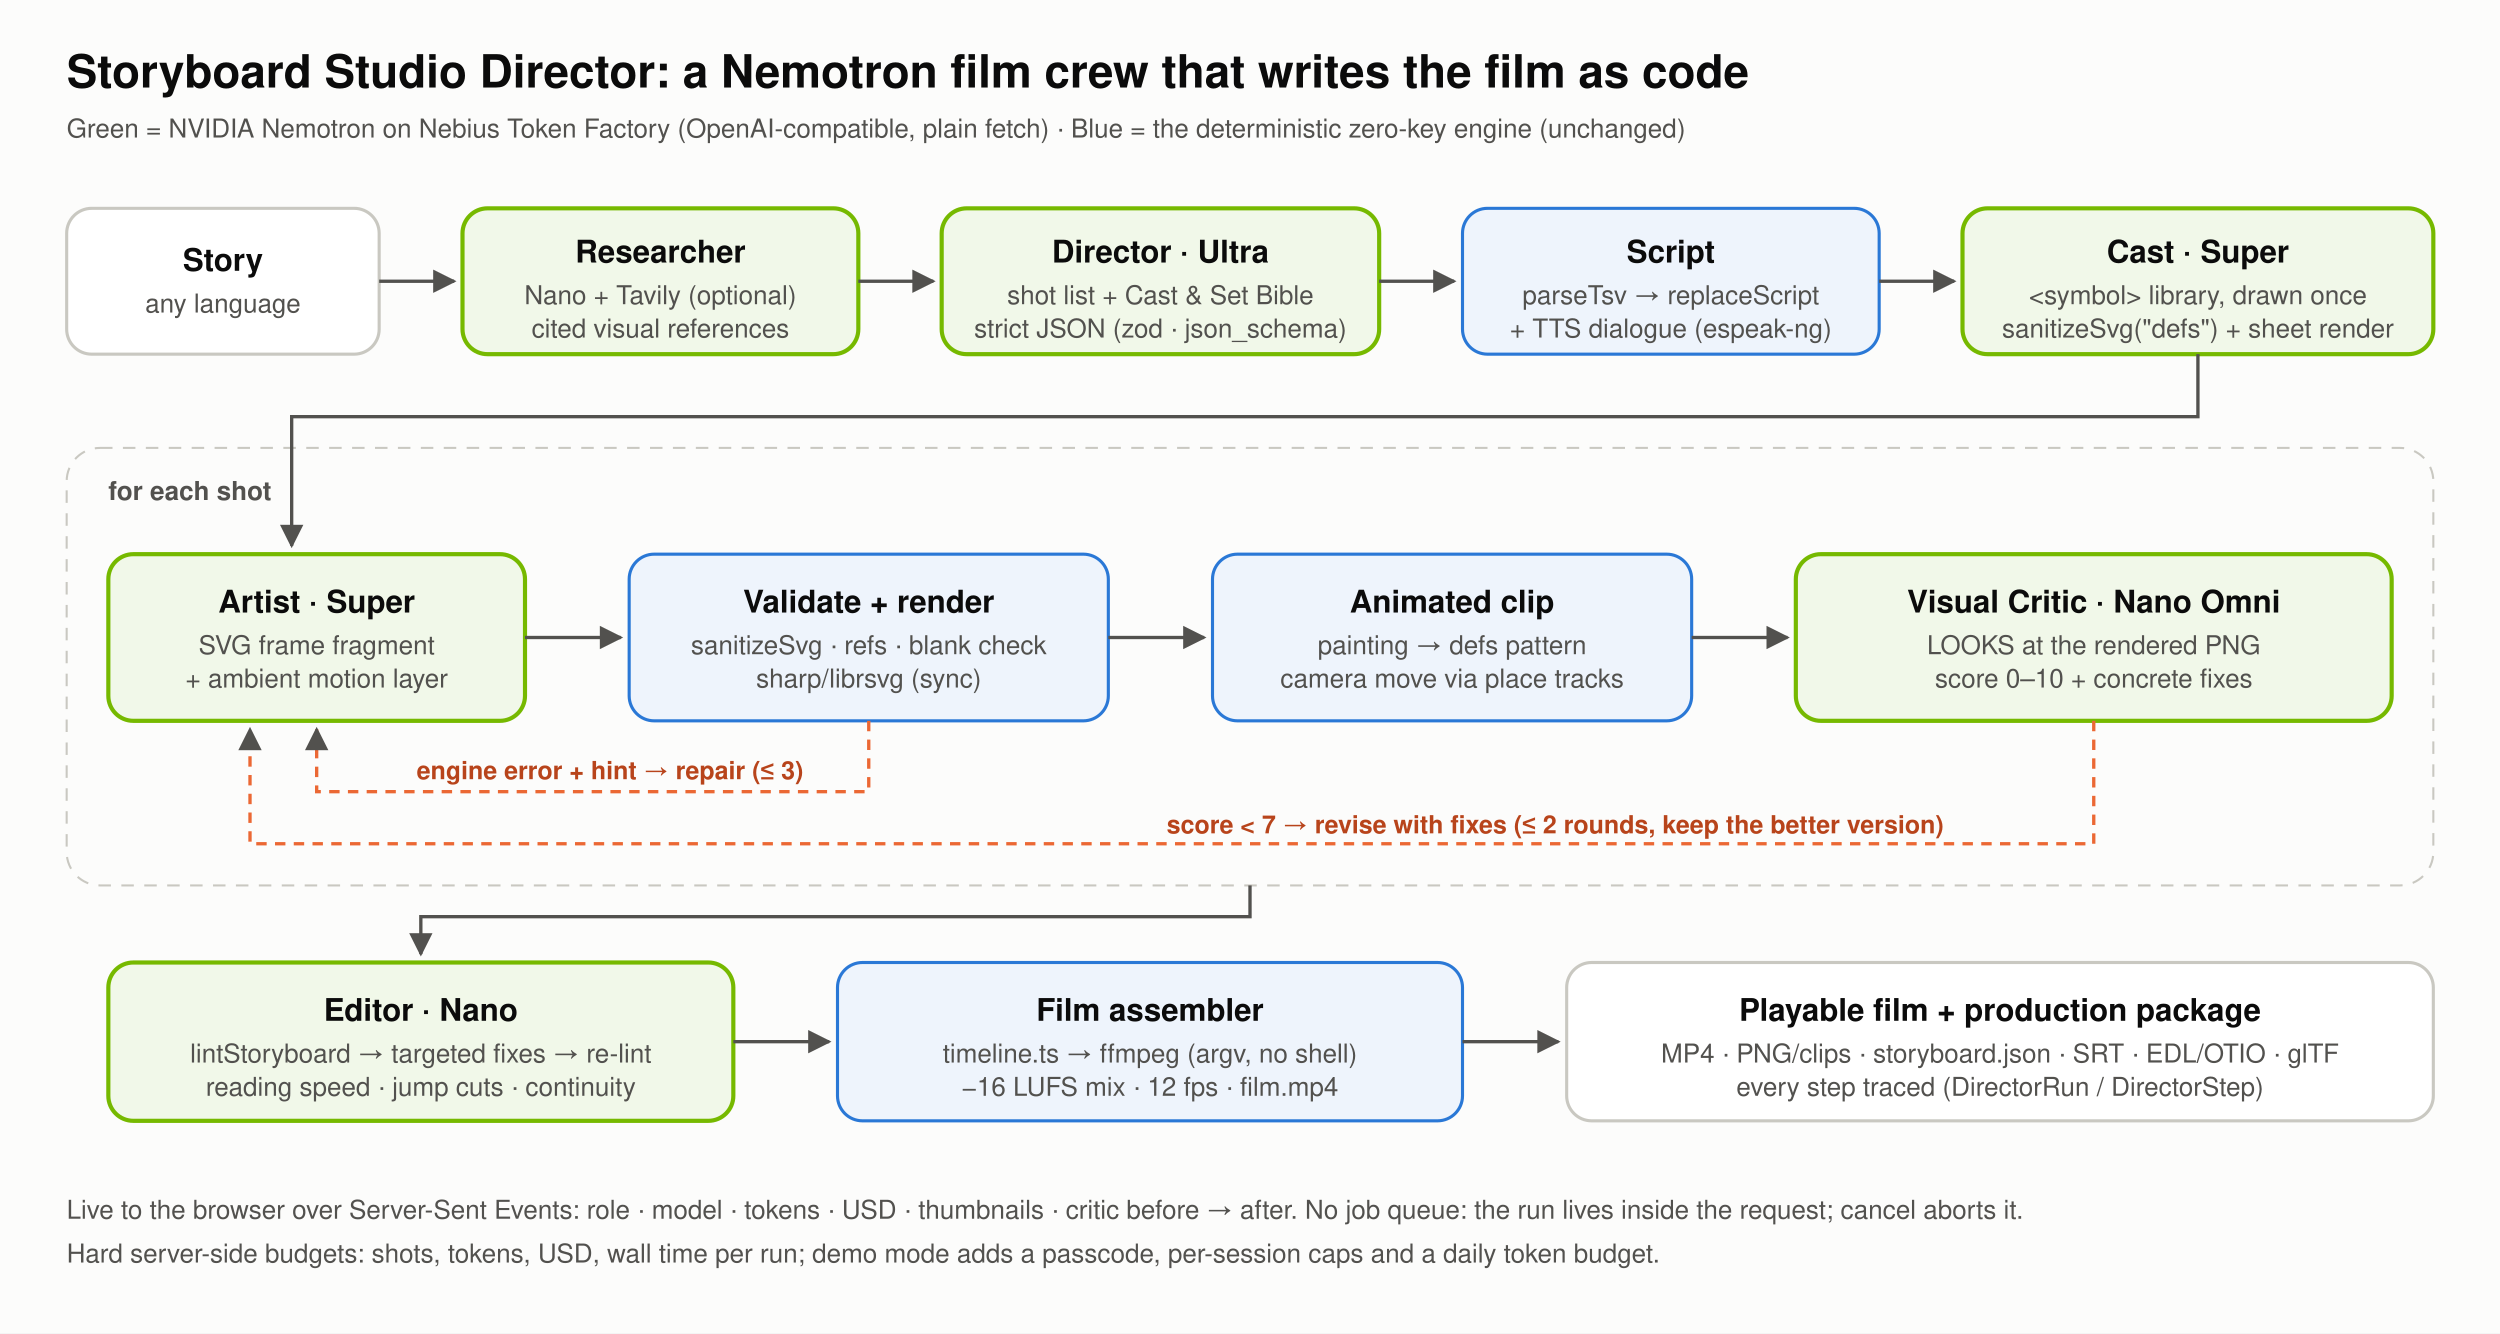
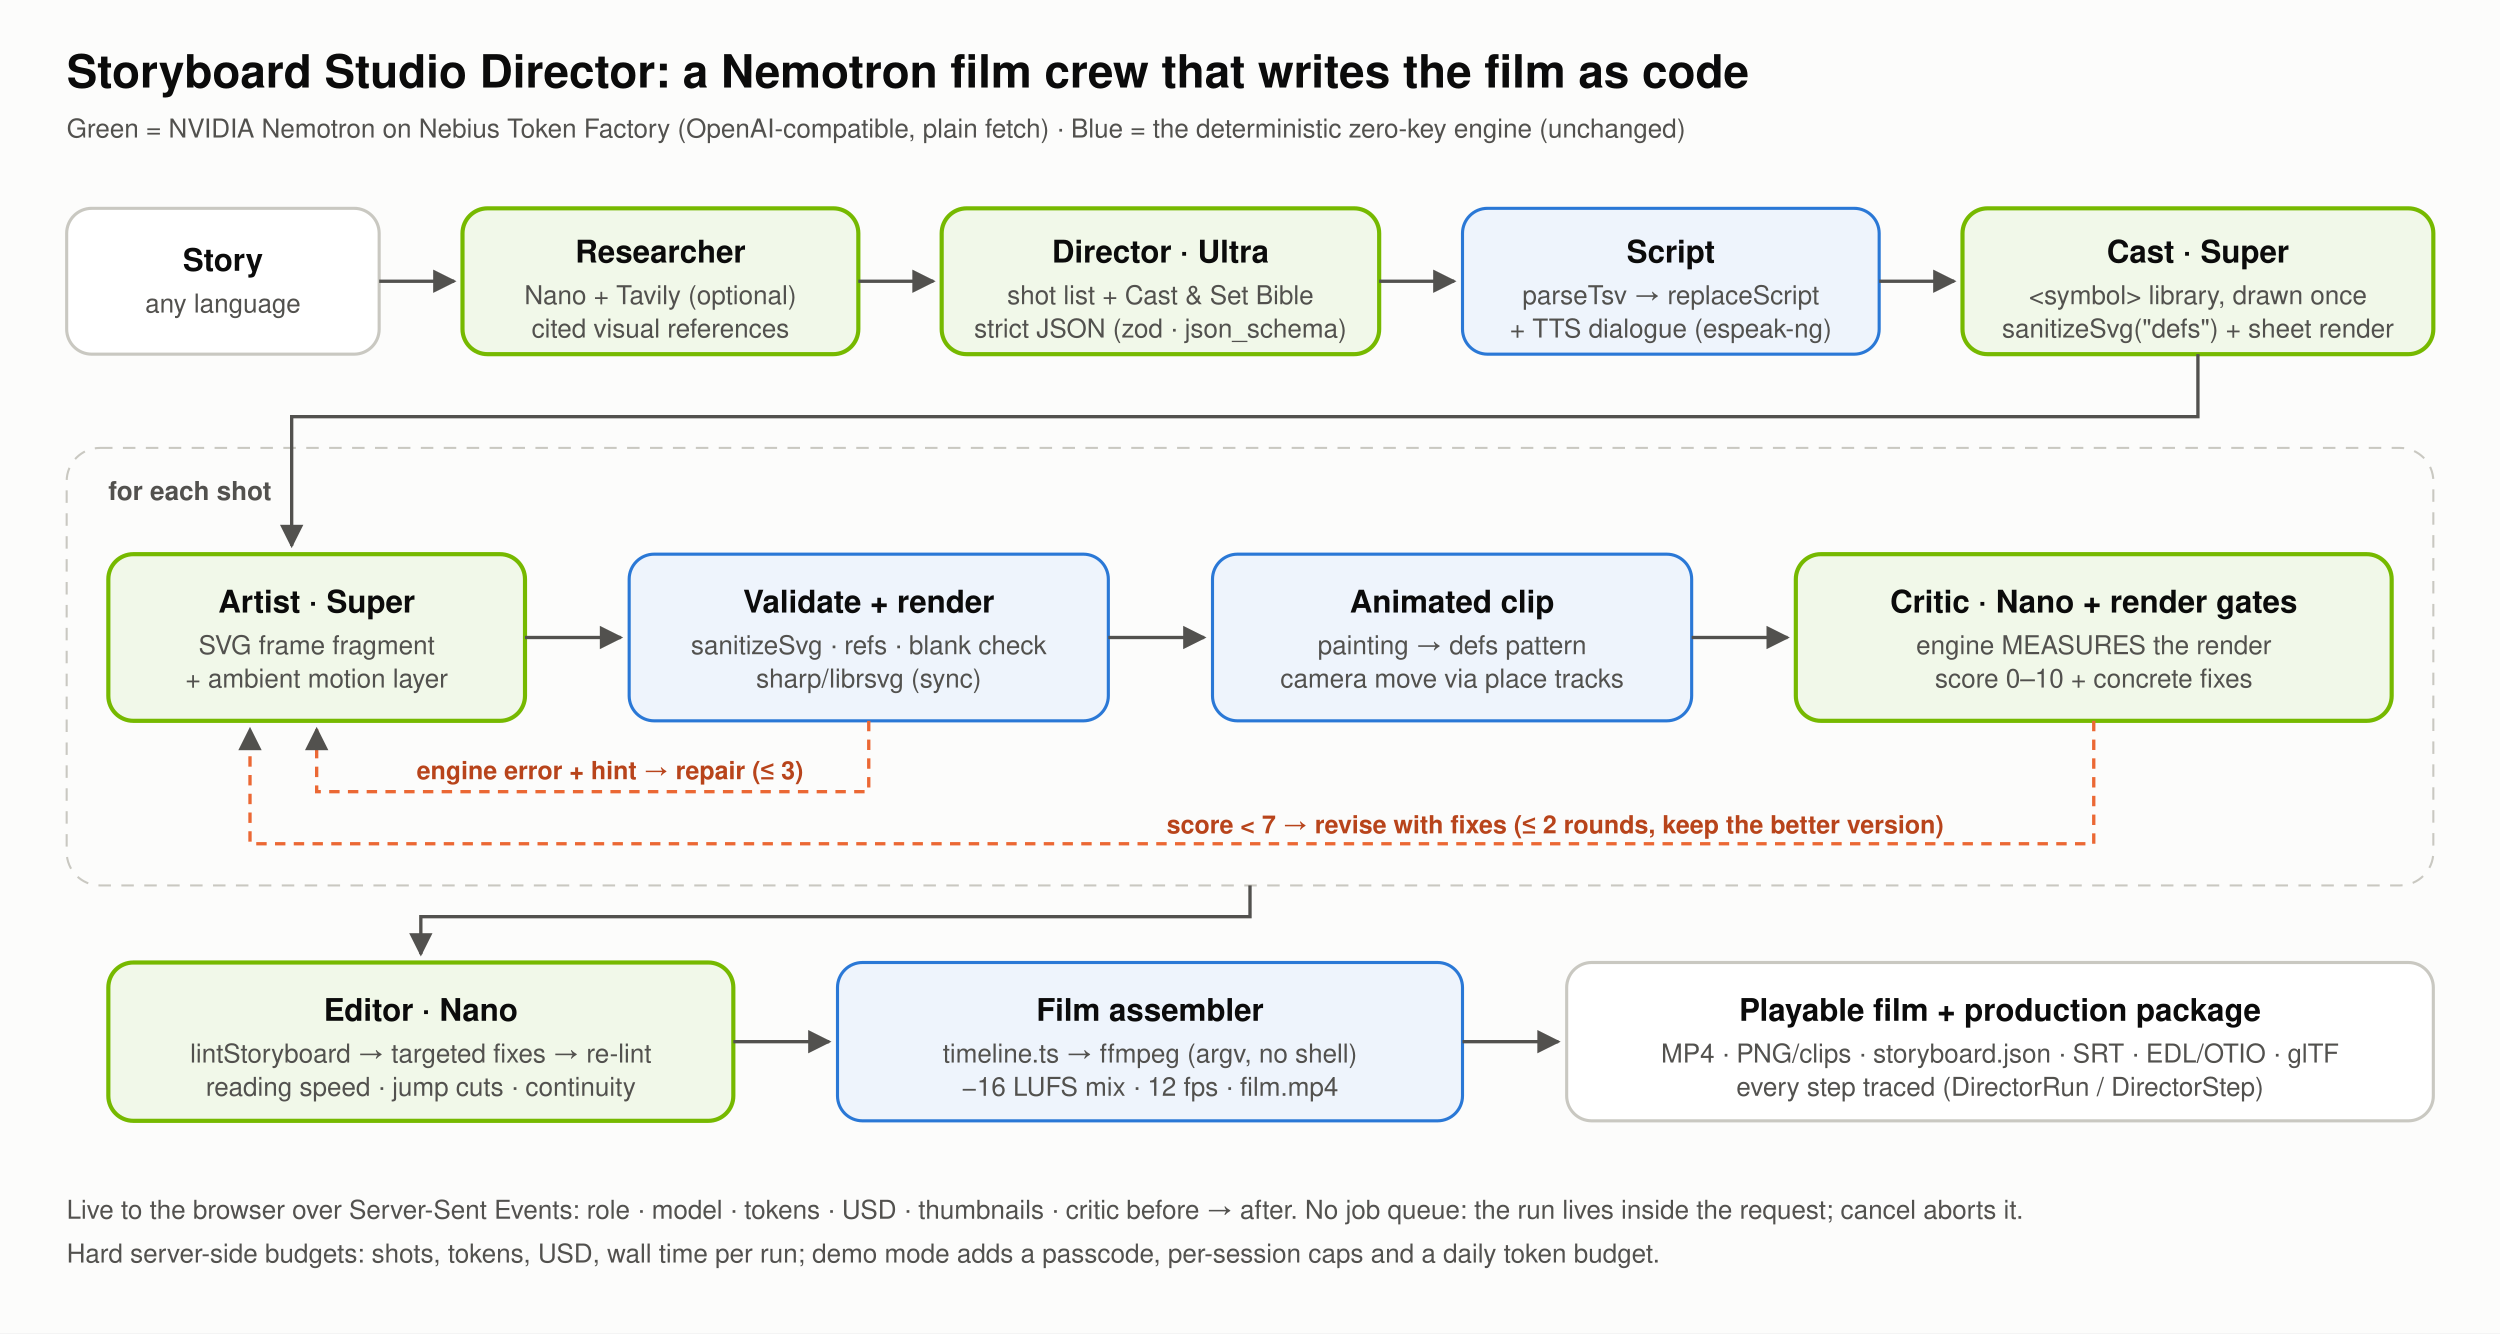
<svg xmlns="http://www.w3.org/2000/svg" viewBox="0 0 1200 640" width="1200" height="640" font-family="Helvetica, Arial, sans-serif">
  <defs>
    <marker id="arrow" viewBox="0 0 10 10" refX="9" refY="5" markerWidth="7" markerHeight="7" orient="auto-start-reverse">
      <path d="M0 0 L10 5 L0 10 z" fill="#52514e" />
    </marker>
    <style>
      .box { fill: #ffffff; stroke: #c9c8c1; stroke-width: 1.5; }
      .nv { fill: #f1f8e9; stroke: #76b900; stroke-width: 2; }
      .eng { fill: #eef4fc; stroke: #2a78d6; stroke-width: 1.5; }
      .t { font-size: 15px; fill: #0b0b0b; font-weight: 700; }
      .s { font-size: 12.5px; fill: #52514e; }
      .l { stroke: #52514e; stroke-width: 1.6; fill: none; marker-end: url(#arrow); }
      .loop { stroke: #eb6834; stroke-width: 1.6; fill: none; stroke-dasharray: 5 4; marker-end: url(#arrow); }
      .lt { font-size: 12px; fill: #b8441b; font-weight: 700; }
    </style>
  </defs>
  <rect width="1200" height="640" fill="#fcfcfb" />
  <text x="32" y="42" font-size="22" font-weight="700" fill="#0b0b0b">Storyboard Studio Director: a Nemotron film crew that writes the film as code</text>
  <text x="32" y="66" class="s">Green = NVIDIA Nemotron on Nebius Token Factory (OpenAI-compatible, plain fetch) · Blue = the deterministic zero-key engine (unchanged)</text>
  <rect x="32" y="100" width="150" height="70" rx="12" class="box" />
  <text x="107" y="130" text-anchor="middle" class="t">Story</text>
  <text x="107" y="150" text-anchor="middle" class="s">any language</text>
  <rect x="222" y="100" width="190" height="70" rx="12" class="nv" />
  <text x="317" y="126" text-anchor="middle" class="t">Researcher</text>
  <text x="317" y="146" text-anchor="middle" class="s">Nano + Tavily (optional)</text>
  <text x="317" y="162" text-anchor="middle" class="s">cited visual references</text>
  <rect x="452" y="100" width="210" height="70" rx="12" class="nv" />
  <text x="557" y="126" text-anchor="middle" class="t">Director · Ultra</text>
  <text x="557" y="146" text-anchor="middle" class="s">shot list + Cast &amp; Set Bible</text>
  <text x="557" y="162" text-anchor="middle" class="s">strict JSON (zod · json_schema)</text>
  <rect x="702" y="100" width="200" height="70" rx="12" class="eng" />
  <text x="802" y="126" text-anchor="middle" class="t">Script</text>
  <text x="802" y="146" text-anchor="middle" class="s">parseTsv → replaceScript</text>
  <text x="802" y="162" text-anchor="middle" class="s">+ TTS dialogue (espeak-ng)</text>
  <rect x="942" y="100" width="226" height="70" rx="12" class="nv" />
  <text x="1055" y="126" text-anchor="middle" class="t">Cast · Super</text>
  <text x="1055" y="146" text-anchor="middle" class="s">&lt;symbol&gt; library, drawn once</text>
  <text x="1055" y="162" text-anchor="middle" class="s">sanitizeSvg("defs") + sheet render</text>
  <path d="M182 135 H218" class="l" />
  <path d="M412 135 H448" class="l" />
  <path d="M662 135 H698" class="l" />
  <path d="M902 135 H938" class="l" />
  <rect x="32" y="215" width="1136" height="210" rx="16" fill="none" stroke="#c9c8c1" stroke-dasharray="6 5" />
  <text x="52" y="240" class="s" font-weight="700">for each shot</text>
  <path d="M1055 170 V200 H140 V262" class="l" />
  <rect x="52" y="266" width="200" height="80" rx="12" class="nv" />
  <text x="152" y="294" text-anchor="middle" class="t">Artist · Super</text>
  <text x="152" y="314" text-anchor="middle" class="s">SVG frame fragment</text>
  <text x="152" y="330" text-anchor="middle" class="s">+ ambient motion layer</text>
  <rect x="302" y="266" width="230" height="80" rx="12" class="eng" />
  <text x="417" y="294" text-anchor="middle" class="t">Validate + render</text>
  <text x="417" y="314" text-anchor="middle" class="s">sanitizeSvg · refs · blank check</text>
  <text x="417" y="330" text-anchor="middle" class="s">sharp/librsvg (sync)</text>
  <rect x="582" y="266" width="230" height="80" rx="12" class="eng" />
  <text x="697" y="294" text-anchor="middle" class="t">Animated clip</text>
  <text x="697" y="314" text-anchor="middle" class="s">painting → defs pattern</text>
  <text x="697" y="330" text-anchor="middle" class="s">camera move via place tracks</text>
  <rect x="862" y="266" width="286" height="80" rx="12" class="nv" />
-   <text x="1005" y="294" text-anchor="middle" class="t">Visual Critic · Nano Omni</text>
-   <text x="1005" y="314" text-anchor="middle" class="s">LOOKS at the rendered PNG</text>
+   <text x="1005" y="294" text-anchor="middle" class="t">Critic · Nano + render gates</text>
+   <text x="1005" y="314" text-anchor="middle" class="s">engine MEASURES the render</text>
  <text x="1005" y="330" text-anchor="middle" class="s">score 0–10 + concrete fixes</text>
  <path d="M252 306 H298" class="l" />
  <path d="M532 306 H578" class="l" />
  <path d="M812 306 H858" class="l" />
  <path d="M417 346 V380 H152 V350" class="loop" />
  <text x="200" y="374" class="lt">engine error + hint → repair (≤ 3)</text>
  <path d="M1005 346 V405 H120 V350" class="loop" />
  <text x="560" y="400" class="lt">score &lt; 7 → revise with fixes (≤ 2 rounds, keep the better version)</text>
  <rect x="52" y="462" width="300" height="76" rx="12" class="nv" />
  <text x="202" y="490" text-anchor="middle" class="t">Editor · Nano</text>
  <text x="202" y="510" text-anchor="middle" class="s">lintStoryboard → targeted fixes → re-lint</text>
  <text x="202" y="526" text-anchor="middle" class="s">reading speed · jump cuts · continuity</text>
  <rect x="402" y="462" width="300" height="76" rx="12" class="eng" />
  <text x="552" y="490" text-anchor="middle" class="t">Film assembler</text>
  <text x="552" y="510" text-anchor="middle" class="s">timeline.ts → ffmpeg (argv, no shell)</text>
  <text x="552" y="526" text-anchor="middle" class="s">−16 LUFS mix · 12 fps · film.mp4</text>
  <rect x="752" y="462" width="416" height="76" rx="12" class="box" />
  <text x="960" y="490" text-anchor="middle" class="t">Playable film + production package</text>
  <text x="960" y="510" text-anchor="middle" class="s">MP4 · PNG/clips · storyboard.json · SRT · EDL/OTIO · glTF</text>
  <text x="960" y="526" text-anchor="middle" class="s">every step traced (DirectorRun / DirectorStep)</text>
  <path d="M600 425 V440 H202 V458" class="l" />
  <path d="M352 500 H398" class="l" />
  <path d="M702 500 H748" class="l" />
  <text x="32" y="585" class="s">Live to the browser over Server-Sent Events: role · model · tokens · USD · thumbnails · critic before → after. No job queue: the run lives inside the request; cancel aborts it.</text>
  <text x="32" y="606" class="s">Hard server-side budgets: shots, tokens, USD, wall time per run; demo mode adds a passcode, per-session caps and a daily token budget.</text>
</svg>
